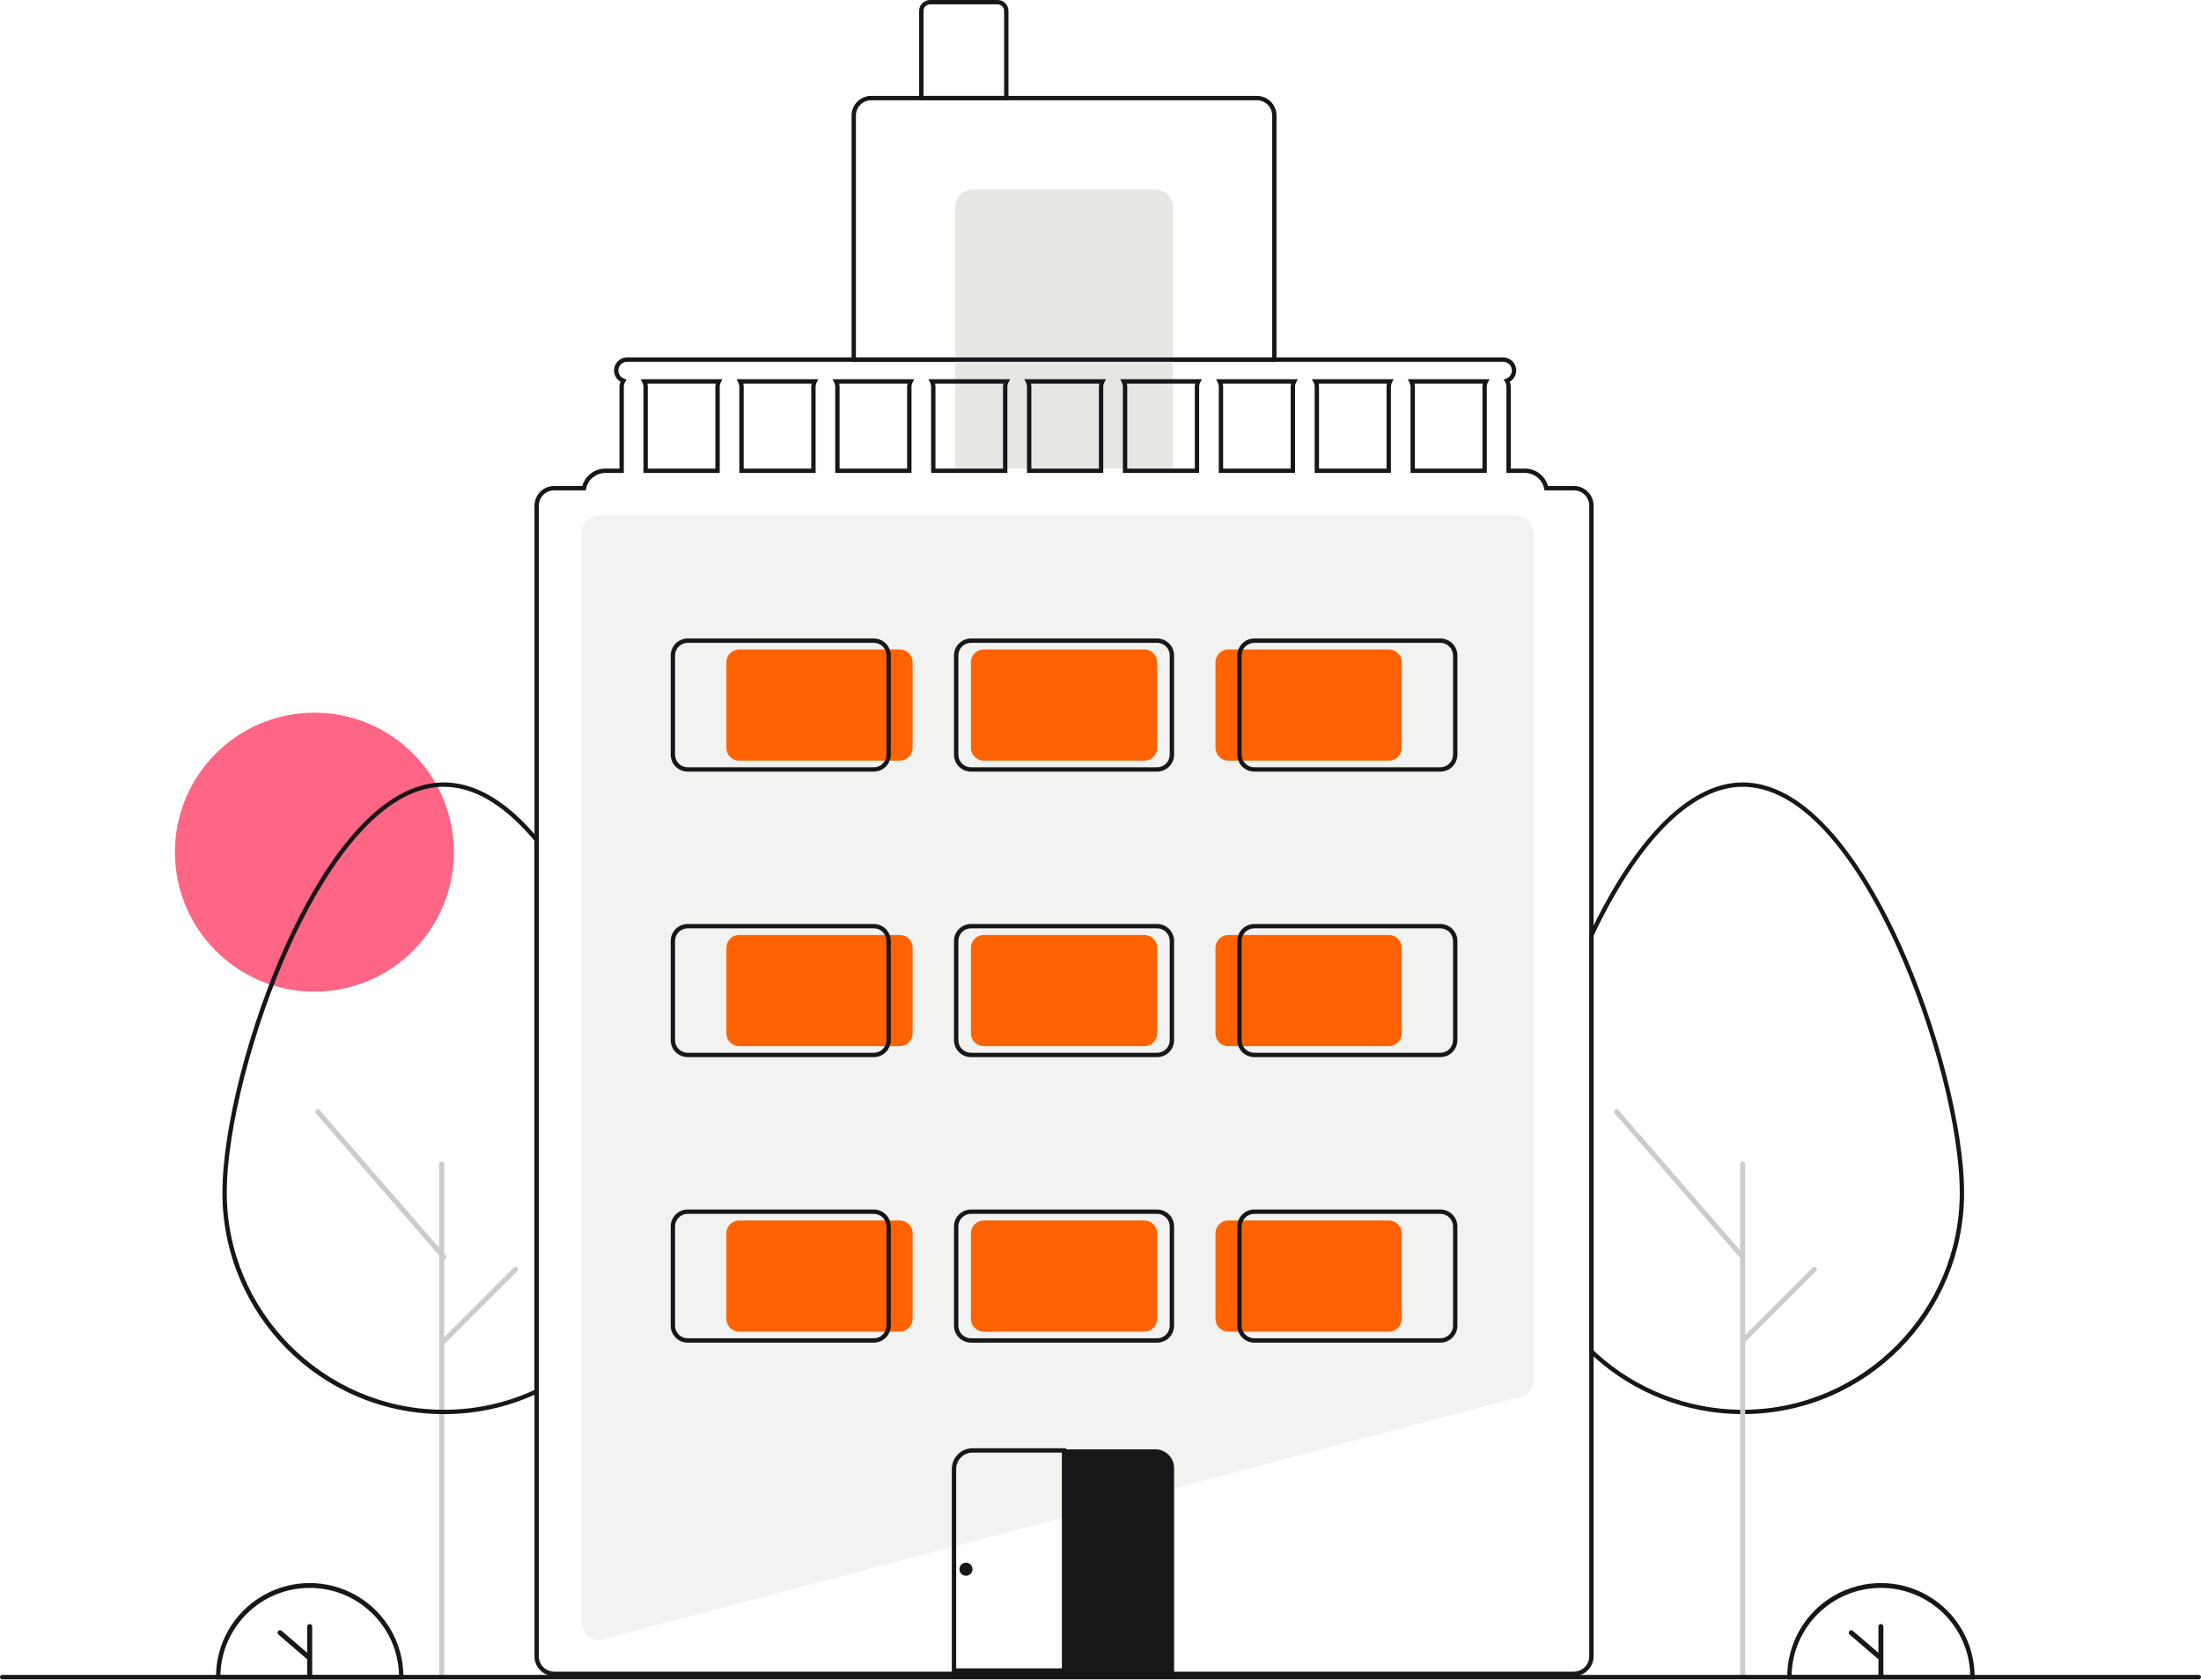
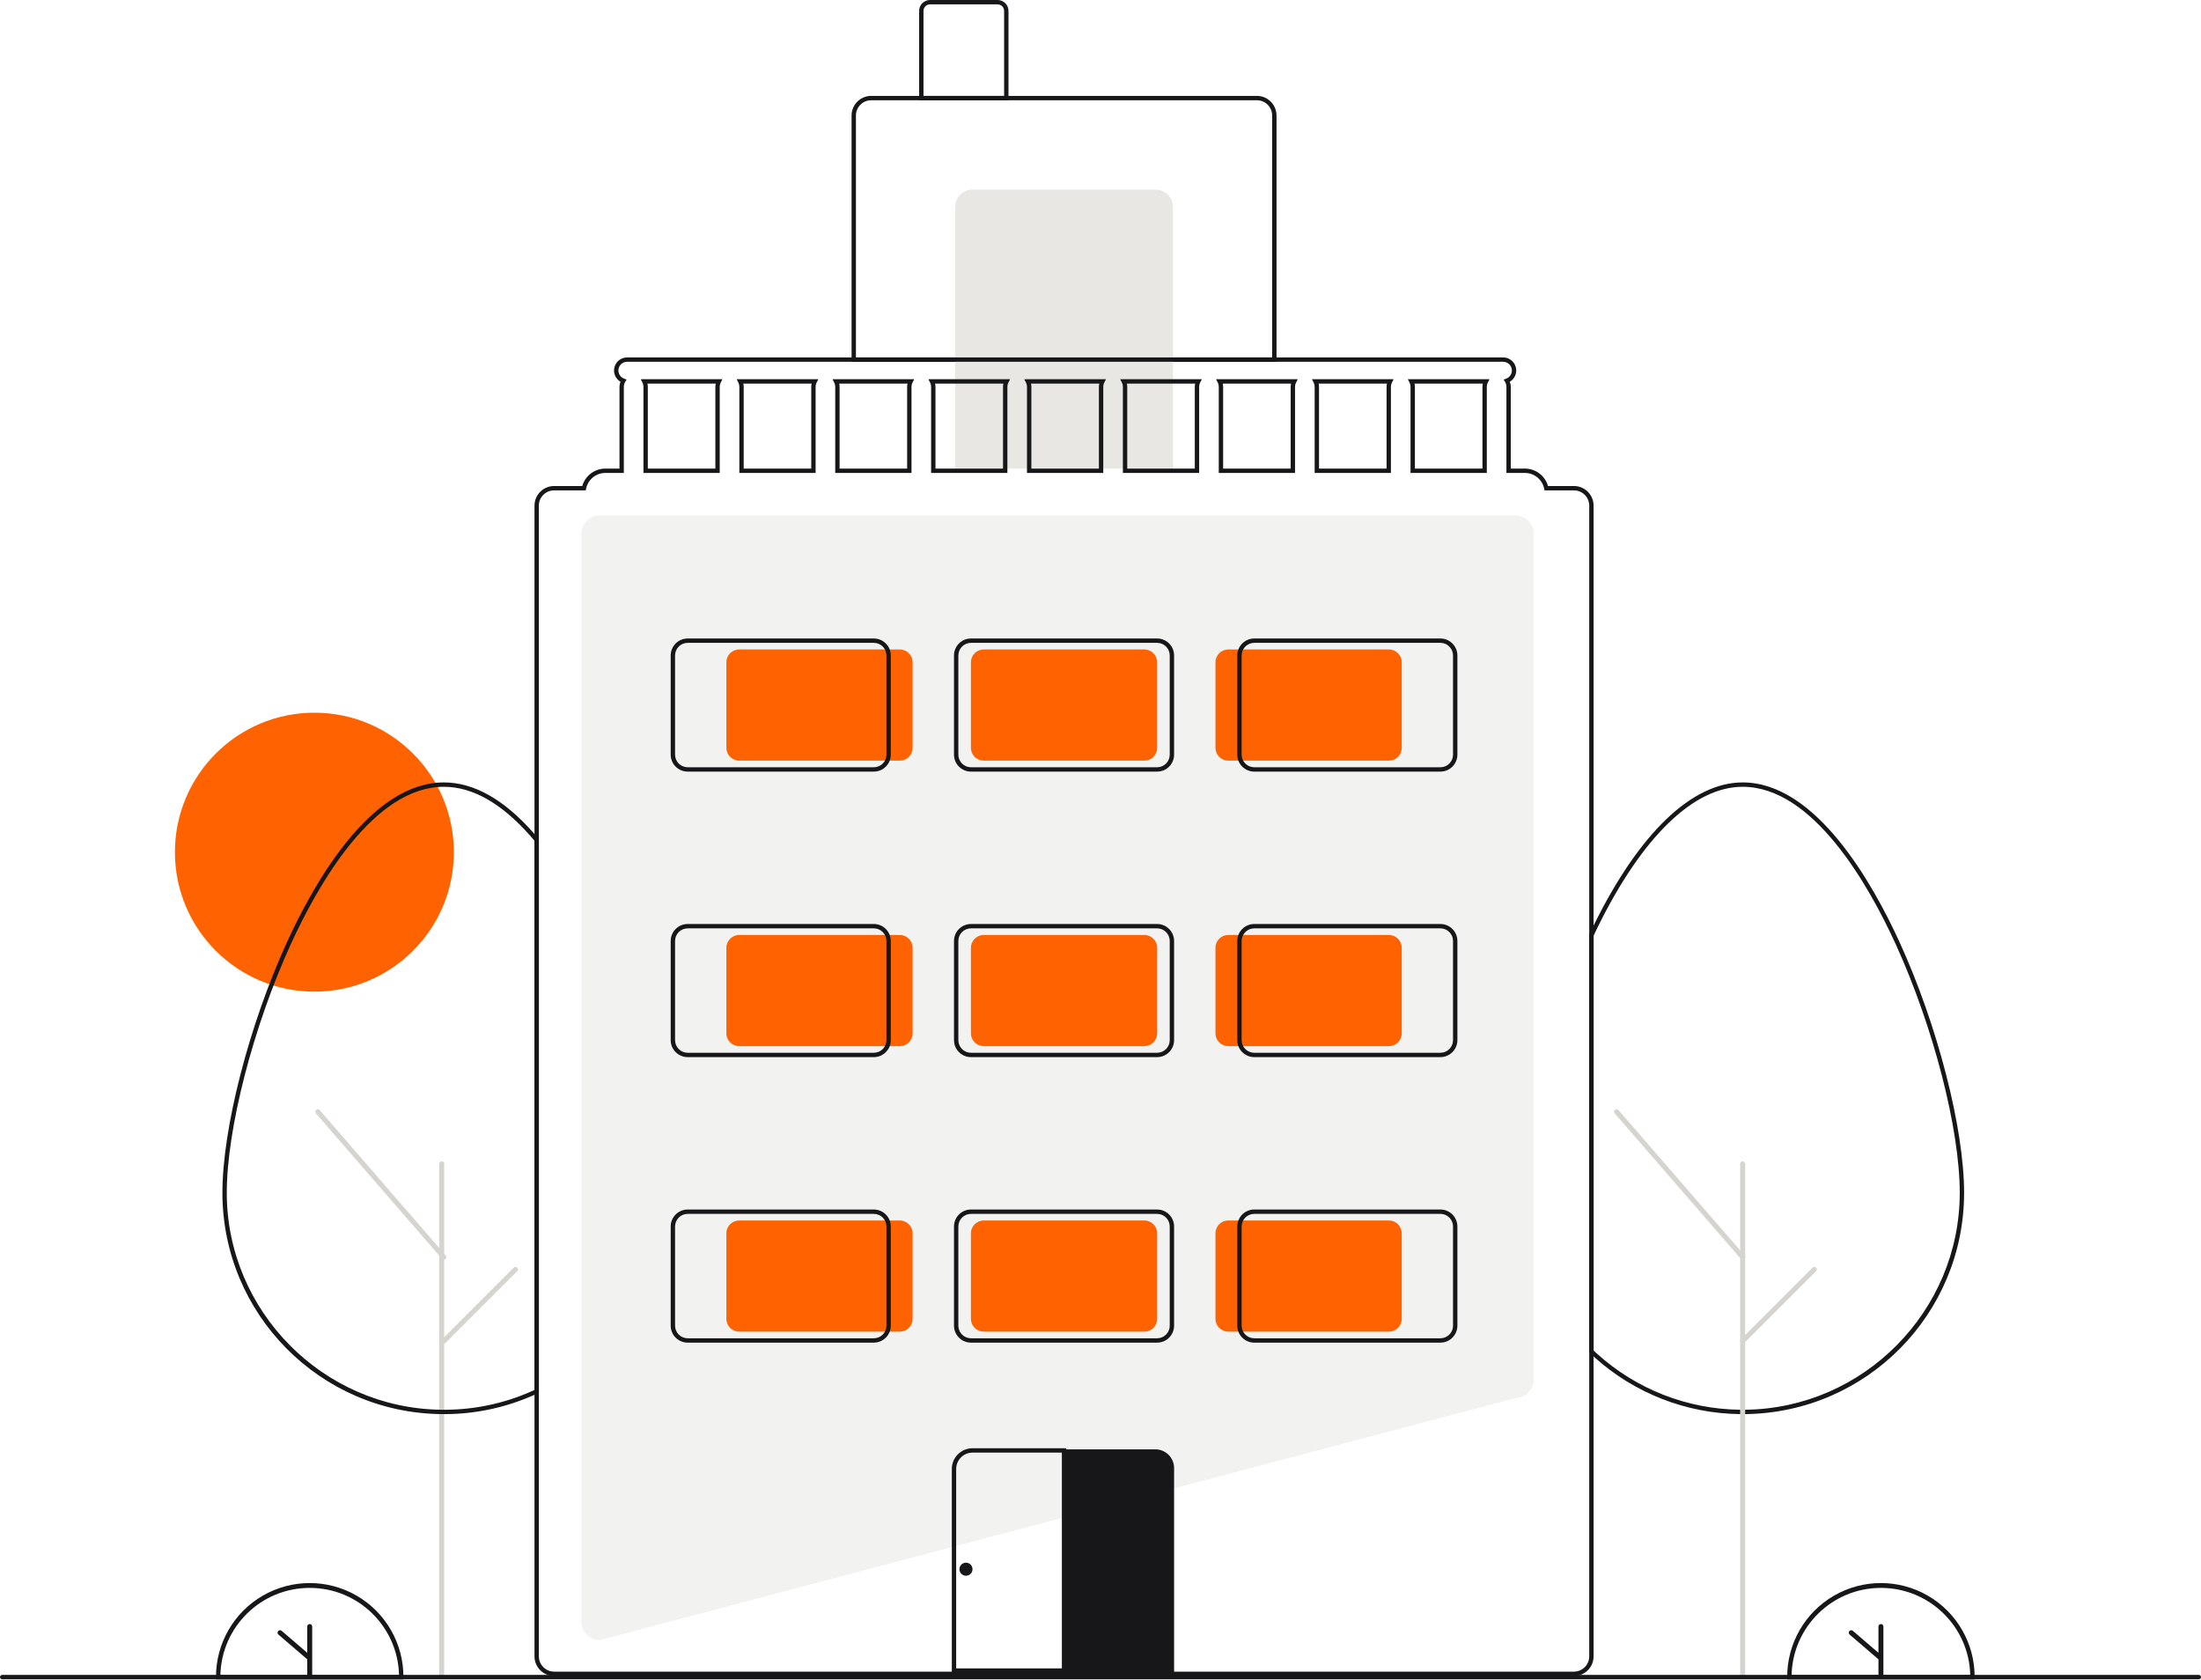
<svg xmlns="http://www.w3.org/2000/svg" id="b7941301-8f37-4054-a4d9-2beb80063dcb" data-name="Layer 1" width="1010" height="770.563" viewBox="0 0 1010 770.563">
-   <circle cx="144.272" cy="391" r="64" fill="#ff6584" />
+   <circle cx="144.272" cy="391" r="64" fill="#ff6301" />
  <path d="M370.337,817.218h-.065a8.51,8.51,0,0,1-8.5-8.5v-499a8.51,8.51,0,0,1,8.5-8.5h420a8.509,8.509,0,0,1,8.5,8.5v388a8.509,8.509,0,0,1-8.434,8.5Z" transform="translate(-95 -64.71826)" fill="#f2f2f0" />
  <path d="M680.772,230.718h-195v-113a9.01,9.01,0,0,1,9-9h177a9.01,9.01,0,0,1,9,9Zm-193-2h191v-111a7.008,7.008,0,0,0-7-7h-177a7.008,7.008,0,0,0-7,7Z" transform="translate(-95 -64.71826)" fill="#17171a" />
  <path d="M446.272,87h84a8,8,0,0,1,8,8V215a0,0,0,0,1,0,0h-100a0,0,0,0,1,0,0V95A8,8,0,0,1,446.272,87Z" fill="#e8e7e4" />
  <path d="M557.772,110.718h-41v-41a5.006,5.006,0,0,1,5-5h31a5.006,5.006,0,0,1,5,5Zm-39-2h37v-39a3.003,3.003,0,0,0-3-3h-31a3.003,3.003,0,0,0-3,3Z" transform="translate(-95 -64.71826)" fill="#17171a" />
  <path d="M894.682,713.558c-.399,0-.787,0-1.185-.01a101.522,101.522,0,0,1-66.895-26.147q-1.019-.927-2.021-1.879l-.31-.295V493.574l.095-.203c.662-1.403,1.333-2.787,2.005-4.17,20.8-42.229,45.059-65.483,68.31-65.483,33.53,0,59.533,45.994,72.05,73.41,17.405,38.124,29.56,85.364,29.56,114.88a101.576,101.576,0,0,1-100.449,101.54C895.469,713.558,895.07,713.558,894.682,713.558Zm-68.41-29.189c.554.523,1.114,1.04,1.673,1.55a99.531,99.531,0,0,0,65.588,25.629c.405.01.788-.001,1.176.01.363,0,.735,0,1.098-.009,54.312-.603,98.486-45.256,98.486-99.541,0-29.26-12.081-76.159-29.38-114.05-12.317-26.98-37.819-72.24-70.23-72.24-22.448,0-46.07,22.857-66.513,64.362-.634,1.305-1.269,2.615-1.897,3.942Z" transform="translate(-95 -64.71826)" fill="#17171a" />
-   <path d="M894.677,834.806a1.151,1.151,0,0,1-1.151-1.151V598.787a1.151,1.151,0,1,1,2.301,0V833.656A1.151,1.151,0,0,1,894.677,834.806Z" transform="translate(-95 -64.71826)" fill="#ccc" />
-   <path d="M297.677,834.806a1.151,1.151,0,0,1-1.151-1.151V598.787a1.151,1.151,0,1,1,2.301,0V833.656A1.151,1.151,0,0,1,297.677,834.806Z" transform="translate(-95 -64.71826)" fill="#ccc" />
-   <path d="M894.678,642.669a1.148,1.148,0,0,1-.87-.397L835.944,575.542a1.151,1.151,0,0,1,1.739-1.508l57.864,66.73a1.151,1.151,0,0,1-.869,1.904Z" transform="translate(-95 -64.71826)" fill="#ccc" />
-   <path d="M894.677,681.18a1.151,1.151,0,0,1-.813-1.964l32.879-32.88a1.15,1.15,0,0,1,1.627,1.627L895.49,680.843A1.146,1.146,0,0,1,894.677,681.18Z" transform="translate(-95 -64.71826)" fill="#ccc" />
+   <path d="M894.677,834.806a1.151,1.151,0,0,1-1.151-1.151V598.787a1.151,1.151,0,1,1,2.301,0V833.656A1.151,1.151,0,0,1,894.677,834.806Z" transform="translate(-95 -64.71826)" fill="#d5d4cf" />
+   <path d="M297.677,834.806a1.151,1.151,0,0,1-1.151-1.151V598.787a1.151,1.151,0,1,1,2.301,0V833.656A1.151,1.151,0,0,1,297.677,834.806Z" transform="translate(-95 -64.71826)" fill="#d5d4cf" />
+   <path d="M894.678,642.669a1.148,1.148,0,0,1-.87-.397L835.944,575.542a1.151,1.151,0,0,1,1.739-1.508l57.864,66.73a1.151,1.151,0,0,1-.869,1.904Z" transform="translate(-95 -64.71826)" fill="#d5d4cf" />
+   <path d="M894.677,681.18a1.151,1.151,0,0,1-.813-1.964l32.879-32.88a1.15,1.15,0,0,1,1.627,1.627L895.49,680.843A1.146,1.146,0,0,1,894.677,681.18Z" transform="translate(-95 -64.71826)" fill="#d5d4cf" />
  <path d="M1001.124,835.282H915.119v-1a43.003,43.003,0,1,1,86.005,0Zm-83.993-2H999.112a41.003,41.003,0,0,0-81.981,0Z" transform="translate(-95 -64.71826)" fill="#17171a" />
  <path d="M958.121,809.875a1.135,1.135,0,0,0-1.135,1.135V823.069l-11.748-10.083a1.135,1.135,0,1,0-1.479,1.723L956.986,826.061v7.085a1.135,1.135,0,1,0,2.271,0V811.01A1.135,1.135,0,0,0,958.121,809.875Z" transform="translate(-95 -64.71826)" fill="#17171a" />
  <path d="M280.124,835.282H194.119v-1a43.003,43.003,0,1,1,86.005,0Zm-83.993-2H278.112a41.003,41.003,0,0,0-81.981,0Z" transform="translate(-95 -64.71826)" fill="#17171a" />
  <path d="M237.121,809.875a1.135,1.135,0,0,0-1.135,1.135V823.069l-11.748-10.083a1.135,1.135,0,1,0-1.479,1.723L235.986,826.061v7.085a1.135,1.135,0,1,0,2.271,0V811.01A1.135,1.135,0,0,0,237.121,809.875Z" transform="translate(-95 -64.71826)" fill="#17171a" />
  <path d="M298.682,713.558c-.399,0-.787,0-1.185-.01A101.581,101.581,0,0,1,197.062,612.008c0-29.517,12.156-76.757,29.562-114.88,12.517-27.416,38.523-73.41,72.059-73.41,13.813,0,27.722,7.873,41.342,23.401.675.766,1.352,1.554,2.019,2.362l.229.277V703.745l-.564.273c-.673.326-1.356.632-2.039.928a100.608,100.608,0,0,1-39.827,8.603C299.469,713.558,299.07,713.558,298.682,713.558Zm0-287.84c-32.417,0-57.922,45.261-70.239,72.24-17.299,37.89-29.381,84.789-29.381,114.05,0,54.275,44.174,98.928,98.471,99.54.405.01.782.013,1.175.01.363,0,.735,0,1.098-.009a98.656,98.656,0,0,0,39.061-8.435c.472-.205.94-.412,1.404-.628V450.479c-.579-.695-1.165-1.375-1.75-2.04C325.297,433.362,311.894,425.718,298.682,425.718Z" transform="translate(-95 -64.71826)" fill="#17171a" />
-   <path d="M298.678,642.669a1.148,1.148,0,0,1-.87-.397L239.944,575.542a1.151,1.151,0,0,1,1.739-1.508l57.864,66.73a1.151,1.151,0,0,1-.869,1.904Z" transform="translate(-95 -64.71826)" fill="#ccc" />
-   <path d="M298.677,681.18a1.151,1.151,0,0,1-.813-1.964l32.879-32.88a1.15,1.15,0,0,1,1.627,1.627L299.49,680.843A1.146,1.146,0,0,1,298.677,681.18Z" transform="translate(-95 -64.71826)" fill="#ccc" />
+   <path d="M298.678,642.669a1.148,1.148,0,0,1-.87-.397L239.944,575.542a1.151,1.151,0,0,1,1.739-1.508l57.864,66.73a1.151,1.151,0,0,1-.869,1.904Z" transform="translate(-95 -64.71826)" fill="#d5d4cf" />
+   <path d="M298.677,681.18a1.151,1.151,0,0,1-.813-1.964l32.879-32.88a1.15,1.15,0,0,1,1.627,1.627L299.49,680.843A1.146,1.146,0,0,1,298.677,681.18Z" transform="translate(-95 -64.71826)" fill="#d5d4cf" />
  <path d="M389.031,238.718l.74,1.46a4.423,4.423,0,0,1,.5,2.04v39.5h35v-39.5a4.423,4.423,0,0,1,.5-2.04l.74-1.46Zm34.24,3.5v37.5h-31v-37.5a6.277,6.277,0,0,0-.18-1.5h31.36A6.277,6.277,0,0,0,423.272,242.218Zm9.76-3.5.74,1.46a4.423,4.423,0,0,1,.5,2.04v39.5h35v-39.5a4.423,4.423,0,0,1,.5-2.04l.74-1.46Zm34.24,3.5v37.5h-31v-37.5a6.277,6.277,0,0,0-.18-1.5h31.36A6.277,6.277,0,0,0,467.272,242.218Zm9.76-3.5.74,1.46a4.423,4.423,0,0,1,.5,2.04v39.5h35v-39.5a4.423,4.423,0,0,1,.5-2.04l.74-1.46Zm34.24,3.5v37.5h-31v-37.5a6.277,6.277,0,0,0-.18-1.5h31.36A6.277,6.277,0,0,0,511.272,242.218Zm9.76-3.5.74,1.46a4.423,4.423,0,0,1,.5,2.04v39.5h35v-39.5a4.423,4.423,0,0,1,.5-2.04l.74-1.46Zm34.24,3.5v37.5h-31v-37.5a6.277,6.277,0,0,0-.18-1.5h31.36A6.277,6.277,0,0,0,555.272,242.218Zm9.76-3.5.74,1.46a4.423,4.423,0,0,1,.5,2.04v39.5h35v-39.5a4.423,4.423,0,0,1,.5-2.04l.74-1.46Zm34.24,3.5v37.5h-31v-37.5a6.277,6.277,0,0,0-.18-1.5h31.36A6.277,6.277,0,0,0,599.272,242.218Zm9.76-3.5.74,1.46a4.423,4.423,0,0,1,.5,2.04v39.5h35v-39.5a4.423,4.423,0,0,1,.5-2.04l.74-1.46Zm34.24,3.5v37.5h-31v-37.5a6.277,6.277,0,0,0-.18-1.5h31.36A6.277,6.277,0,0,0,643.272,242.218Zm9.76-3.5.74,1.46a4.423,4.423,0,0,1,.5,2.04v39.5h35v-39.5a4.423,4.423,0,0,1,.5-2.04l.74-1.46Zm34.24,3.5v37.5h-31v-37.5a6.277,6.277,0,0,0-.18-1.5h31.36A6.277,6.277,0,0,0,687.272,242.218Zm9.76-3.5.74,1.46a4.423,4.423,0,0,1,.5,2.04v39.5h35v-39.5a4.423,4.423,0,0,1,.5-2.04l.74-1.46Zm34.24,3.5v37.5h-31v-37.5a6.277,6.277,0,0,0-.18-1.5h31.36A6.277,6.277,0,0,0,731.272,242.218Zm9.76-3.5.74,1.46a4.423,4.423,0,0,1,.5,2.04v39.5h35v-39.5a4.423,4.423,0,0,1,.5-2.04l.74-1.46Zm34.24,3.5v37.5h-31v-37.5a6.277,6.277,0,0,0-.18-1.5h31.36A6.277,6.277,0,0,0,775.272,242.218Zm-34.24-3.5.74,1.46a4.423,4.423,0,0,1,.5,2.04v39.5h35v-39.5a4.423,4.423,0,0,1,.5-2.04l.74-1.46Zm34.24,3.5v37.5h-31v-37.5a6.277,6.277,0,0,0-.18-1.5h31.36A6.277,6.277,0,0,0,775.272,242.218Zm-78.24-3.5.74,1.46a4.423,4.423,0,0,1,.5,2.04v39.5h35v-39.5a4.423,4.423,0,0,1,.5-2.04l.74-1.46Zm34.24,3.5v37.5h-31v-37.5a6.277,6.277,0,0,0-.18-1.5h31.36A6.277,6.277,0,0,0,731.272,242.218Zm-78.24-3.5.74,1.46a4.423,4.423,0,0,1,.5,2.04v39.5h35v-39.5a4.423,4.423,0,0,1,.5-2.04l.74-1.46Zm34.24,3.5v37.5h-31v-37.5a6.277,6.277,0,0,0-.18-1.5h31.36A6.277,6.277,0,0,0,687.272,242.218Zm-78.24-3.5.74,1.46a4.423,4.423,0,0,1,.5,2.04v39.5h35v-39.5a4.423,4.423,0,0,1,.5-2.04l.74-1.46Zm34.24,3.5v37.5h-31v-37.5a6.277,6.277,0,0,0-.18-1.5h31.36A6.277,6.277,0,0,0,643.272,242.218Zm-78.24-3.5.74,1.46a4.423,4.423,0,0,1,.5,2.04v39.5h35v-39.5a4.423,4.423,0,0,1,.5-2.04l.74-1.46Zm34.24,3.5v37.5h-31v-37.5a6.277,6.277,0,0,0-.18-1.5h31.36A6.277,6.277,0,0,0,599.272,242.218Zm-78.24-3.5.74,1.46a4.423,4.423,0,0,1,.5,2.04v39.5h35v-39.5a4.423,4.423,0,0,1,.5-2.04l.74-1.46Zm34.24,3.5v37.5h-31v-37.5a6.277,6.277,0,0,0-.18-1.5h31.36A6.277,6.277,0,0,0,555.272,242.218Zm-78.24-3.5.74,1.46a4.423,4.423,0,0,1,.5,2.04v39.5h35v-39.5a4.423,4.423,0,0,1,.5-2.04l.74-1.46Zm34.24,3.5v37.5h-31v-37.5a6.277,6.277,0,0,0-.18-1.5h31.36A6.277,6.277,0,0,0,511.272,242.218Zm-78.24-3.5.74,1.46a4.423,4.423,0,0,1,.5,2.04v39.5h35v-39.5a4.423,4.423,0,0,1,.5-2.04l.74-1.46Zm34.24,3.5v37.5h-31v-37.5a6.277,6.277,0,0,0-.18-1.5h31.36A6.277,6.277,0,0,0,467.272,242.218Zm-78.24-3.5.74,1.46a4.423,4.423,0,0,1,.5,2.04v39.5h35v-39.5a4.423,4.423,0,0,1,.5-2.04l.74-1.46Zm34.24,3.5v37.5h-31v-37.5a6.277,6.277,0,0,0-.18-1.5h31.36A6.277,6.277,0,0,0,423.272,242.218Zm317.76-3.5.74,1.46a4.423,4.423,0,0,1,.5,2.04v39.5h35v-39.5a4.423,4.423,0,0,1,.5-2.04l.74-1.46Zm34.24,3.5v37.5h-31v-37.5a6.277,6.277,0,0,0-.18-1.5h31.36A6.277,6.277,0,0,0,775.272,242.218Zm-78.24-3.5.74,1.46a4.423,4.423,0,0,1,.5,2.04v39.5h35v-39.5a4.423,4.423,0,0,1,.5-2.04l.74-1.46Zm34.24,3.5v37.5h-31v-37.5a6.277,6.277,0,0,0-.18-1.5h31.36A6.277,6.277,0,0,0,731.272,242.218Zm-78.24-3.5.74,1.46a4.423,4.423,0,0,1,.5,2.04v39.5h35v-39.5a4.423,4.423,0,0,1,.5-2.04l.74-1.46Zm34.24,3.5v37.5h-31v-37.5a6.277,6.277,0,0,0-.18-1.5h31.36A6.277,6.277,0,0,0,687.272,242.218Zm-78.24-3.5.74,1.46a4.423,4.423,0,0,1,.5,2.04v39.5h35v-39.5a4.423,4.423,0,0,1,.5-2.04l.74-1.46Zm34.24,3.5v37.5h-31v-37.5a6.277,6.277,0,0,0-.18-1.5h31.36A6.277,6.277,0,0,0,643.272,242.218Zm-78.24-3.5.74,1.46a4.423,4.423,0,0,1,.5,2.04v39.5h35v-39.5a4.423,4.423,0,0,1,.5-2.04l.74-1.46Zm34.24,3.5v37.5h-31v-37.5a6.277,6.277,0,0,0-.18-1.5h31.36A6.277,6.277,0,0,0,599.272,242.218Zm-78.24-3.5.74,1.46a4.423,4.423,0,0,1,.5,2.04v39.5h35v-39.5a4.423,4.423,0,0,1,.5-2.04l.74-1.46Zm34.24,3.5v37.5h-31v-37.5a6.277,6.277,0,0,0-.18-1.5h31.36A6.277,6.277,0,0,0,555.272,242.218Zm-78.24-3.5.74,1.46a4.423,4.423,0,0,1,.5,2.04v39.5h35v-39.5a4.423,4.423,0,0,1,.5-2.04l.74-1.46Zm34.24,3.5v37.5h-31v-37.5a6.277,6.277,0,0,0-.18-1.5h31.36A6.277,6.277,0,0,0,511.272,242.218Zm-78.24-3.5.74,1.46a4.423,4.423,0,0,1,.5,2.04v39.5h35v-39.5a4.423,4.423,0,0,1,.5-2.04l.74-1.46Zm34.24,3.5v37.5h-31v-37.5a6.277,6.277,0,0,0-.18-1.5h31.36A6.277,6.277,0,0,0,467.272,242.218Zm-78.24-3.5.74,1.46a4.423,4.423,0,0,1,.5,2.04v39.5h35v-39.5a4.423,4.423,0,0,1,.5-2.04l.74-1.46Zm34.24,3.5v37.5h-31v-37.5a6.277,6.277,0,0,0-.18-1.5h31.36A6.277,6.277,0,0,0,423.272,242.218Zm317.76-3.5.74,1.46a4.423,4.423,0,0,1,.5,2.04v39.5h35v-39.5a4.423,4.423,0,0,1,.5-2.04l.74-1.46Zm34.24,3.5v37.5h-31v-37.5a6.277,6.277,0,0,0-.18-1.5h31.36A6.277,6.277,0,0,0,775.272,242.218Zm-78.24-3.5.74,1.46a4.423,4.423,0,0,1,.5,2.04v39.5h35v-39.5a4.423,4.423,0,0,1,.5-2.04l.74-1.46Zm34.24,3.5v37.5h-31v-37.5a6.277,6.277,0,0,0-.18-1.5h31.36A6.277,6.277,0,0,0,731.272,242.218Zm-78.24-3.5.74,1.46a4.423,4.423,0,0,1,.5,2.04v39.5h35v-39.5a4.423,4.423,0,0,1,.5-2.04l.74-1.46Zm34.24,3.5v37.5h-31v-37.5a6.277,6.277,0,0,0-.18-1.5h31.36A6.277,6.277,0,0,0,687.272,242.218Zm-78.24-3.5.74,1.46a4.423,4.423,0,0,1,.5,2.04v39.5h35v-39.5a4.423,4.423,0,0,1,.5-2.04l.74-1.46Zm34.24,3.5v37.5h-31v-37.5a6.277,6.277,0,0,0-.18-1.5h31.36A6.277,6.277,0,0,0,643.272,242.218Zm-78.24-3.5.74,1.46a4.423,4.423,0,0,1,.5,2.04v39.5h35v-39.5a4.423,4.423,0,0,1,.5-2.04l.74-1.46Zm34.24,3.5v37.5h-31v-37.5a6.277,6.277,0,0,0-.18-1.5h31.36A6.277,6.277,0,0,0,599.272,242.218Zm-78.24-3.5.74,1.46a4.423,4.423,0,0,1,.5,2.04v39.5h35v-39.5a4.423,4.423,0,0,1,.5-2.04l.74-1.46Zm34.24,3.5v37.5h-31v-37.5a6.277,6.277,0,0,0-.18-1.5h31.36A6.277,6.277,0,0,0,555.272,242.218Zm-78.24-3.5.74,1.46a4.423,4.423,0,0,1,.5,2.04v39.5h35v-39.5a4.423,4.423,0,0,1,.5-2.04l.74-1.46Zm34.24,3.5v37.5h-31v-37.5a6.277,6.277,0,0,0-.18-1.5h31.36A6.277,6.277,0,0,0,511.272,242.218Zm-78.24-3.5.74,1.46a4.423,4.423,0,0,1,.5,2.04v39.5h35v-39.5a4.423,4.423,0,0,1,.5-2.04l.74-1.46Zm34.24,3.5v37.5h-31v-37.5a6.277,6.277,0,0,0-.18-1.5h31.36A6.277,6.277,0,0,0,467.272,242.218Zm-78.24-3.5.74,1.46a4.423,4.423,0,0,1,.5,2.04v39.5h35v-39.5a4.423,4.423,0,0,1,.5-2.04l.74-1.46Zm34.24,3.5v37.5h-31v-37.5a6.277,6.277,0,0,0-.18-1.5h31.36A6.277,6.277,0,0,0,423.272,242.218Zm317.76-3.5.74,1.46a4.423,4.423,0,0,1,.5,2.04v39.5h35v-39.5a4.423,4.423,0,0,1,.5-2.04l.74-1.46Zm34.24,3.5v37.5h-31v-37.5a6.277,6.277,0,0,0-.18-1.5h31.36A6.277,6.277,0,0,0,775.272,242.218Zm-78.24-3.5.74,1.46a4.423,4.423,0,0,1,.5,2.04v39.5h35v-39.5a4.423,4.423,0,0,1,.5-2.04l.74-1.46Zm34.24,3.5v37.5h-31v-37.5a6.277,6.277,0,0,0-.18-1.5h31.36A6.277,6.277,0,0,0,731.272,242.218Zm-78.24-3.5.74,1.46a4.423,4.423,0,0,1,.5,2.04v39.5h35v-39.5a4.423,4.423,0,0,1,.5-2.04l.74-1.46Zm34.24,3.5v37.5h-31v-37.5a6.277,6.277,0,0,0-.18-1.5h31.36A6.277,6.277,0,0,0,687.272,242.218Zm-78.24-3.5.74,1.46a4.423,4.423,0,0,1,.5,2.04v39.5h35v-39.5a4.423,4.423,0,0,1,.5-2.04l.74-1.46Zm34.24,3.5v37.5h-31v-37.5a6.277,6.277,0,0,0-.18-1.5h31.36A6.277,6.277,0,0,0,643.272,242.218Zm-78.24-3.5.74,1.46a4.423,4.423,0,0,1,.5,2.04v39.5h35v-39.5a4.423,4.423,0,0,1,.5-2.04l.74-1.46Zm34.24,3.5v37.5h-31v-37.5a6.277,6.277,0,0,0-.18-1.5h31.36A6.277,6.277,0,0,0,599.272,242.218Zm-78.24-3.5.74,1.46a4.423,4.423,0,0,1,.5,2.04v39.5h35v-39.5a4.423,4.423,0,0,1,.5-2.04l.74-1.46Zm34.24,3.5v37.5h-31v-37.5a6.277,6.277,0,0,0-.18-1.5h31.36A6.277,6.277,0,0,0,555.272,242.218Zm-78.24-3.5.74,1.46a4.423,4.423,0,0,1,.5,2.04v39.5h35v-39.5a4.423,4.423,0,0,1,.5-2.04l.74-1.46Zm34.24,3.5v37.5h-31v-37.5a6.277,6.277,0,0,0-.18-1.5h31.36A6.277,6.277,0,0,0,511.272,242.218Zm-78.24-3.5.74,1.46a4.423,4.423,0,0,1,.5,2.04v39.5h35v-39.5a4.423,4.423,0,0,1,.5-2.04l.74-1.46Zm34.24,3.5v37.5h-31v-37.5a6.277,6.277,0,0,0-.18-1.5h31.36A6.277,6.277,0,0,0,467.272,242.218Zm-78.24-3.5.74,1.46a4.423,4.423,0,0,1,.5,2.04v39.5h35v-39.5a4.423,4.423,0,0,1,.5-2.04l.74-1.46Zm34.24,3.5v37.5h-31v-37.5a6.277,6.277,0,0,0-.18-1.5h31.36A6.277,6.277,0,0,0,423.272,242.218Zm317.76-3.5.74,1.46a4.423,4.423,0,0,1,.5,2.04v39.5h35v-39.5a4.423,4.423,0,0,1,.5-2.04l.74-1.46Zm34.24,3.5v37.5h-31v-37.5a6.277,6.277,0,0,0-.18-1.5h31.36A6.277,6.277,0,0,0,775.272,242.218Zm-77.5-2.04a4.423,4.423,0,0,1,.5,2.04v39.5h35v-39.5a4.423,4.423,0,0,1,.5-2.04l.74-1.46H697.031Zm33.68.54a6.277,6.277,0,0,0-.18,1.5v37.5h-31v-37.5a6.277,6.277,0,0,0-.18-1.5Zm-77.68-.54a4.423,4.423,0,0,1,.5,2.04v39.5h35v-39.5a4.423,4.423,0,0,1,.5-2.04l.74-1.46H653.031Zm33.68.54a6.277,6.277,0,0,0-.18,1.5v37.5h-31v-37.5a6.277,6.277,0,0,0-.18-1.5Zm-77.68-.54a4.423,4.423,0,0,1,.5,2.04v39.5h35v-39.5a4.423,4.423,0,0,1,.5-2.04l.74-1.46H609.031Zm33.68.54a6.277,6.277,0,0,0-.18,1.5v37.5h-31v-37.5a6.277,6.277,0,0,0-.18-1.5Zm-77.68-.54a4.423,4.423,0,0,1,.5,2.04v39.5h35v-39.5a4.423,4.423,0,0,1,.5-2.04l.74-1.46H565.031Zm33.68.54a6.277,6.277,0,0,0-.18,1.5v37.5h-31v-37.5a6.277,6.277,0,0,0-.18-1.5Zm-77.68-.54a4.423,4.423,0,0,1,.5,2.04v39.5h35v-39.5a4.423,4.423,0,0,1,.5-2.04l.74-1.46H521.031Zm33.68.54a6.277,6.277,0,0,0-.18,1.5v37.5h-31v-37.5a6.277,6.277,0,0,0-.18-1.5Zm-77.68-.54a4.423,4.423,0,0,1,.5,2.04v39.5h35v-39.5a4.423,4.423,0,0,1,.5-2.04l.74-1.46H477.031Zm33.68.54a6.277,6.277,0,0,0-.18,1.5v37.5h-31v-37.5a6.277,6.277,0,0,0-.18-1.5Zm-77.68-.54a4.423,4.423,0,0,1,.5,2.04v39.5h35v-39.5a4.423,4.423,0,0,1,.5-2.04l.74-1.46H433.031Zm33.68.54a6.277,6.277,0,0,0-.18,1.5v37.5h-31v-37.5a6.277,6.277,0,0,0-.18-1.5Zm-77.68-.54a4.423,4.423,0,0,1,.5,2.04v39.5h35v-39.5a4.423,4.423,0,0,1,.5-2.04l.74-1.46H389.031Zm33.68.54a6.277,6.277,0,0,0-.18,1.5v37.5h-31v-37.5a6.277,6.277,0,0,0-.18-1.5Zm318.32-.54a4.423,4.423,0,0,1,.5,2.04v39.5h35v-39.5a4.423,4.423,0,0,1,.5-2.04l.74-1.46H741.031Zm33.68.54a6.277,6.277,0,0,0-.18,1.5v37.5h-31v-37.5a6.277,6.277,0,0,0-.18-1.5Zm-77.68-.54a4.423,4.423,0,0,1,.5,2.04v39.5h35v-39.5a4.423,4.423,0,0,1,.5-2.04l.74-1.46H697.031Zm33.68.54a6.277,6.277,0,0,0-.18,1.5v37.5h-31v-37.5a6.277,6.277,0,0,0-.18-1.5Zm-77.68-.54a4.423,4.423,0,0,1,.5,2.04v39.5h35v-39.5a4.423,4.423,0,0,1,.5-2.04l.74-1.46H653.031Zm33.68.54a6.277,6.277,0,0,0-.18,1.5v37.5h-31v-37.5a6.277,6.277,0,0,0-.18-1.5Zm-77.68-.54a4.423,4.423,0,0,1,.5,2.04v39.5h35v-39.5a4.423,4.423,0,0,1,.5-2.04l.74-1.46H609.031Zm33.68.54a6.277,6.277,0,0,0-.18,1.5v37.5h-31v-37.5a6.277,6.277,0,0,0-.18-1.5Zm-77.68-.54a4.423,4.423,0,0,1,.5,2.04v39.5h35v-39.5a4.423,4.423,0,0,1,.5-2.04l.74-1.46H565.031Zm33.68.54a6.277,6.277,0,0,0-.18,1.5v37.5h-31v-37.5a6.277,6.277,0,0,0-.18-1.5Zm-77.68-.54a4.423,4.423,0,0,1,.5,2.04v39.5h35v-39.5a4.423,4.423,0,0,1,.5-2.04l.74-1.46H521.031Zm33.68.54a6.277,6.277,0,0,0-.18,1.5v37.5h-31v-37.5a6.277,6.277,0,0,0-.18-1.5Zm-77.68-.54a4.423,4.423,0,0,1,.5,2.04v39.5h35v-39.5a4.423,4.423,0,0,1,.5-2.04l.74-1.46H477.031Zm33.68.54a6.277,6.277,0,0,0-.18,1.5v37.5h-31v-37.5a6.277,6.277,0,0,0-.18-1.5Zm-77.68-.54a4.423,4.423,0,0,1,.5,2.04v39.5h35v-39.5a4.423,4.423,0,0,1,.5-2.04l.74-1.46H433.031Zm33.68.54a6.277,6.277,0,0,0-.18,1.5v37.5h-31v-37.5a6.277,6.277,0,0,0-.18-1.5Zm-77.68-.54a4.423,4.423,0,0,1,.5,2.04v39.5h35v-39.5a4.423,4.423,0,0,1,.5-2.04l.74-1.46H389.031Zm33.68.54a6.277,6.277,0,0,0-.18,1.5v37.5h-31v-37.5a6.277,6.277,0,0,0-.18-1.5Zm393.82,47H805.352a11.031,11.031,0,0,0-10.58-8h-6.5v-37.5a6.252,6.252,0,0,0-.45-2.35,5.989,5.989,0,0,0-3.05-11.15h-402a5.989,5.989,0,0,0-3.05,11.15,6.252,6.252,0,0,0-.45,2.35v37.5h-6.5a11.031,11.031,0,0,0-10.58,8H349.272a9.014,9.014,0,0,0-9,9v528a9.02,9.02,0,0,0,9,9h468a9.013,9.013,0,0,0,9-9v-528A9.014,9.014,0,0,0,817.272,287.718Zm7,537a7.005,7.005,0,0,1-4.57,6.56,6.723,6.723,0,0,1-2.43.44h-468a6.723,6.723,0,0,1-2.43-.44,7.005,7.005,0,0,1-4.57-6.56v-528a7.008,7.008,0,0,1,7-7h14.52l.16-.8a9.032,9.032,0,0,1,8.82-7.2h8.5v-39.5a4.494,4.494,0,0,1,.64-2.31l.62-1.03-1.13-.42a3.989,3.989,0,0,1,1.37-7.74h402a3.989,3.989,0,0,1,1.37,7.74l-1.13.42.62,1.03a4.489,4.489,0,0,1,.64,2.31v39.5h8.5a9.031,9.031,0,0,1,8.82,7.2l.16.8h13.52a7.008,7.008,0,0,1,7,7Zm-435.24-586,.74,1.46a4.423,4.423,0,0,1,.5,2.04v39.5h35v-39.5a4.423,4.423,0,0,1,.5-2.04l.74-1.46Zm34.24,3.5v37.5h-31v-37.5a6.277,6.277,0,0,0-.18-1.5h31.36A6.277,6.277,0,0,0,423.272,242.218Zm9.76-3.5.74,1.46a4.423,4.423,0,0,1,.5,2.04v39.5h35v-39.5a4.423,4.423,0,0,1,.5-2.04l.74-1.46Zm34.24,3.5v37.5h-31v-37.5a6.277,6.277,0,0,0-.18-1.5h31.36A6.277,6.277,0,0,0,467.272,242.218Zm9.76-3.5.74,1.46a4.423,4.423,0,0,1,.5,2.04v39.5h35v-39.5a4.423,4.423,0,0,1,.5-2.04l.74-1.46Zm34.24,3.5v37.5h-31v-37.5a6.277,6.277,0,0,0-.18-1.5h31.36A6.277,6.277,0,0,0,511.272,242.218Zm9.76-3.5.74,1.46a4.423,4.423,0,0,1,.5,2.04v39.5h35v-39.5a4.423,4.423,0,0,1,.5-2.04l.74-1.46Zm34.24,3.5v37.5h-31v-37.5a6.277,6.277,0,0,0-.18-1.5h31.36A6.277,6.277,0,0,0,555.272,242.218Zm9.76-3.5.74,1.46a4.423,4.423,0,0,1,.5,2.04v39.5h35v-39.5a4.423,4.423,0,0,1,.5-2.04l.74-1.46Zm34.24,3.5v37.5h-31v-37.5a6.277,6.277,0,0,0-.18-1.5h31.36A6.277,6.277,0,0,0,599.272,242.218Zm9.76-3.5.74,1.46a4.423,4.423,0,0,1,.5,2.04v39.5h35v-39.5a4.423,4.423,0,0,1,.5-2.04l.74-1.46Zm34.24,3.5v37.5h-31v-37.5a6.277,6.277,0,0,0-.18-1.5h31.36A6.277,6.277,0,0,0,643.272,242.218Zm9.76-3.5.74,1.46a4.423,4.423,0,0,1,.5,2.04v39.5h35v-39.5a4.423,4.423,0,0,1,.5-2.04l.74-1.46Zm34.24,3.5v37.5h-31v-37.5a6.277,6.277,0,0,0-.18-1.5h31.36A6.277,6.277,0,0,0,687.272,242.218Zm9.76-3.5.74,1.46a4.423,4.423,0,0,1,.5,2.04v39.5h35v-39.5a4.423,4.423,0,0,1,.5-2.04l.74-1.46Zm34.24,3.5v37.5h-31v-37.5a6.277,6.277,0,0,0-.18-1.5h31.36A6.277,6.277,0,0,0,731.272,242.218Zm9.76-3.5.74,1.46a4.423,4.423,0,0,1,.5,2.04v39.5h35v-39.5a4.423,4.423,0,0,1,.5-2.04l.74-1.46Zm34.24,3.5v37.5h-31v-37.5a6.277,6.277,0,0,0-.18-1.5h31.36A6.277,6.277,0,0,0,775.272,242.218Zm-386.24-3.5.74,1.46a4.423,4.423,0,0,1,.5,2.04v39.5h35v-39.5a4.423,4.423,0,0,1,.5-2.04l.74-1.46Zm34.24,3.5v37.5h-31v-37.5a6.277,6.277,0,0,0-.18-1.5h31.36A6.277,6.277,0,0,0,423.272,242.218Zm9.76-3.5.74,1.46a4.423,4.423,0,0,1,.5,2.04v39.5h35v-39.5a4.423,4.423,0,0,1,.5-2.04l.74-1.46Zm34.24,3.5v37.5h-31v-37.5a6.277,6.277,0,0,0-.18-1.5h31.36A6.277,6.277,0,0,0,467.272,242.218Zm9.76-3.5.74,1.46a4.423,4.423,0,0,1,.5,2.04v39.5h35v-39.5a4.423,4.423,0,0,1,.5-2.04l.74-1.46Zm34.24,3.5v37.5h-31v-37.5a6.277,6.277,0,0,0-.18-1.5h31.36A6.277,6.277,0,0,0,511.272,242.218Zm9.76-3.5.74,1.46a4.423,4.423,0,0,1,.5,2.04v39.5h35v-39.5a4.423,4.423,0,0,1,.5-2.04l.74-1.46Zm34.24,3.5v37.5h-31v-37.5a6.277,6.277,0,0,0-.18-1.5h31.36A6.277,6.277,0,0,0,555.272,242.218Zm9.76-3.5.74,1.46a4.423,4.423,0,0,1,.5,2.04v39.5h35v-39.5a4.423,4.423,0,0,1,.5-2.04l.74-1.46Zm34.24,3.5v37.5h-31v-37.5a6.277,6.277,0,0,0-.18-1.5h31.36A6.277,6.277,0,0,0,599.272,242.218Zm9.76-3.5.74,1.46a4.423,4.423,0,0,1,.5,2.04v39.5h35v-39.5a4.423,4.423,0,0,1,.5-2.04l.74-1.46Zm34.24,3.5v37.5h-31v-37.5a6.277,6.277,0,0,0-.18-1.5h31.36A6.277,6.277,0,0,0,643.272,242.218Zm9.76-3.5.74,1.46a4.423,4.423,0,0,1,.5,2.04v39.5h35v-39.5a4.423,4.423,0,0,1,.5-2.04l.74-1.46Zm34.24,3.5v37.5h-31v-37.5a6.277,6.277,0,0,0-.18-1.5h31.36A6.277,6.277,0,0,0,687.272,242.218Zm9.76-3.5.74,1.46a4.423,4.423,0,0,1,.5,2.04v39.5h35v-39.5a4.423,4.423,0,0,1,.5-2.04l.74-1.46Zm34.24,3.5v37.5h-31v-37.5a6.277,6.277,0,0,0-.18-1.5h31.36A6.277,6.277,0,0,0,731.272,242.218Zm9.76-3.5.74,1.46a4.423,4.423,0,0,1,.5,2.04v39.5h35v-39.5a4.423,4.423,0,0,1,.5-2.04l.74-1.46Zm34.24,3.5v37.5h-31v-37.5a6.277,6.277,0,0,0-.18-1.5h31.36A6.277,6.277,0,0,0,775.272,242.218Zm-386.24-3.5.74,1.46a4.423,4.423,0,0,1,.5,2.04v39.5h35v-39.5a4.423,4.423,0,0,1,.5-2.04l.74-1.46Zm34.24,3.5v37.5h-31v-37.5a6.277,6.277,0,0,0-.18-1.5h31.36A6.277,6.277,0,0,0,423.272,242.218Zm9.76-3.5.74,1.46a4.423,4.423,0,0,1,.5,2.04v39.5h35v-39.5a4.423,4.423,0,0,1,.5-2.04l.74-1.46Zm34.24,3.5v37.5h-31v-37.5a6.277,6.277,0,0,0-.18-1.5h31.36A6.277,6.277,0,0,0,467.272,242.218Zm9.76-3.5.74,1.46a4.423,4.423,0,0,1,.5,2.04v39.5h35v-39.5a4.423,4.423,0,0,1,.5-2.04l.74-1.46Zm34.24,3.5v37.5h-31v-37.5a6.277,6.277,0,0,0-.18-1.5h31.36A6.277,6.277,0,0,0,511.272,242.218Zm9.76-3.5.74,1.46a4.423,4.423,0,0,1,.5,2.04v39.5h35v-39.5a4.423,4.423,0,0,1,.5-2.04l.74-1.46Zm34.24,3.5v37.5h-31v-37.5a6.277,6.277,0,0,0-.18-1.5h31.36A6.277,6.277,0,0,0,555.272,242.218Zm9.76-3.5.74,1.46a4.423,4.423,0,0,1,.5,2.04v39.5h35v-39.5a4.423,4.423,0,0,1,.5-2.04l.74-1.46Zm34.24,3.5v37.5h-31v-37.5a6.277,6.277,0,0,0-.18-1.5h31.36A6.277,6.277,0,0,0,599.272,242.218Zm9.76-3.5.74,1.46a4.423,4.423,0,0,1,.5,2.04v39.5h35v-39.5a4.423,4.423,0,0,1,.5-2.04l.74-1.46Zm34.24,3.5v37.5h-31v-37.5a6.277,6.277,0,0,0-.18-1.5h31.36A6.277,6.277,0,0,0,643.272,242.218Zm9.76-3.5.74,1.46a4.423,4.423,0,0,1,.5,2.04v39.5h35v-39.5a4.423,4.423,0,0,1,.5-2.04l.74-1.46Zm34.24,3.5v37.5h-31v-37.5a6.277,6.277,0,0,0-.18-1.5h31.36A6.277,6.277,0,0,0,687.272,242.218Zm9.76-3.5.74,1.46a4.423,4.423,0,0,1,.5,2.04v39.5h35v-39.5a4.423,4.423,0,0,1,.5-2.04l.74-1.46Zm34.24,3.5v37.5h-31v-37.5a6.277,6.277,0,0,0-.18-1.5h31.36A6.277,6.277,0,0,0,731.272,242.218Zm9.76-3.5.74,1.46a4.423,4.423,0,0,1,.5,2.04v39.5h35v-39.5a4.423,4.423,0,0,1,.5-2.04l.74-1.46Zm34.24,3.5v37.5h-31v-37.5a6.277,6.277,0,0,0-.18-1.5h31.36A6.277,6.277,0,0,0,775.272,242.218Zm-386.24-3.5.74,1.46a4.423,4.423,0,0,1,.5,2.04v39.5h35v-39.5a4.423,4.423,0,0,1,.5-2.04l.74-1.46Zm34.24,3.5v37.5h-31v-37.5a6.277,6.277,0,0,0-.18-1.5h31.36A6.277,6.277,0,0,0,423.272,242.218Zm9.76-3.5.74,1.46a4.423,4.423,0,0,1,.5,2.04v39.5h35v-39.5a4.423,4.423,0,0,1,.5-2.04l.74-1.46Zm34.24,3.5v37.5h-31v-37.5a6.277,6.277,0,0,0-.18-1.5h31.36A6.277,6.277,0,0,0,467.272,242.218Zm9.76-3.5.74,1.46a4.423,4.423,0,0,1,.5,2.04v39.5h35v-39.5a4.423,4.423,0,0,1,.5-2.04l.74-1.46Zm34.24,3.5v37.5h-31v-37.5a6.277,6.277,0,0,0-.18-1.5h31.36A6.277,6.277,0,0,0,511.272,242.218Zm9.76-3.5.74,1.46a4.423,4.423,0,0,1,.5,2.04v39.5h35v-39.5a4.423,4.423,0,0,1,.5-2.04l.74-1.46Zm34.24,3.5v37.5h-31v-37.5a6.277,6.277,0,0,0-.18-1.5h31.36A6.277,6.277,0,0,0,555.272,242.218Zm9.76-3.5.74,1.46a4.423,4.423,0,0,1,.5,2.04v39.5h35v-39.5a4.423,4.423,0,0,1,.5-2.04l.74-1.46Zm34.24,3.5v37.5h-31v-37.5a6.277,6.277,0,0,0-.18-1.5h31.36A6.277,6.277,0,0,0,599.272,242.218Zm9.76-3.5.74,1.46a4.423,4.423,0,0,1,.5,2.04v39.5h35v-39.5a4.423,4.423,0,0,1,.5-2.04l.74-1.46Zm34.24,3.5v37.5h-31v-37.5a6.277,6.277,0,0,0-.18-1.5h31.36A6.277,6.277,0,0,0,643.272,242.218Zm9.76-3.5.74,1.46a4.423,4.423,0,0,1,.5,2.04v39.5h35v-39.5a4.423,4.423,0,0,1,.5-2.04l.74-1.46Zm34.24,3.5v37.5h-31v-37.5a6.277,6.277,0,0,0-.18-1.5h31.36A6.277,6.277,0,0,0,687.272,242.218Zm9.76-3.5.74,1.46a4.423,4.423,0,0,1,.5,2.04v39.5h35v-39.5a4.423,4.423,0,0,1,.5-2.04l.74-1.46Zm34.24,3.5v37.5h-31v-37.5a6.277,6.277,0,0,0-.18-1.5h31.36A6.277,6.277,0,0,0,731.272,242.218Zm9.76-3.5.74,1.46a4.423,4.423,0,0,1,.5,2.04v39.5h35v-39.5a4.423,4.423,0,0,1,.5-2.04l.74-1.46Zm34.24,3.5v37.5h-31v-37.5a6.277,6.277,0,0,0-.18-1.5h31.36A6.277,6.277,0,0,0,775.272,242.218Z" transform="translate(-95 -64.71826)" fill="#17171a" />
  <path d="M507.924,413.718H434.181a5.865,5.865,0,0,1-5.858-5.858V368.576a5.865,5.865,0,0,1,5.858-5.858h73.743a5.865,5.865,0,0,1,5.858,5.858v39.284A5.865,5.865,0,0,1,507.924,413.718Z" transform="translate(-95 -64.71826)" fill="#ff6301" />
  <path d="M620.143,413.718H546.4a5.865,5.865,0,0,1-5.858-5.858V368.576A5.865,5.865,0,0,1,546.4,362.718h73.743a5.865,5.865,0,0,1,5.858,5.858v39.284A5.865,5.865,0,0,1,620.143,413.718Z" transform="translate(-95 -64.71826)" fill="#ff6301" />
  <path d="M732.363,413.718H658.62a5.865,5.865,0,0,1-5.858-5.858V368.576a5.865,5.865,0,0,1,5.858-5.858h73.743a5.865,5.865,0,0,1,5.858,5.858v39.284A5.865,5.865,0,0,1,732.363,413.718Z" transform="translate(-95 -64.71826)" fill="#ff6301" />
  <path d="M507.924,544.718H434.181a5.865,5.865,0,0,1-5.858-5.858V499.576a5.865,5.865,0,0,1,5.858-5.858h73.743a5.865,5.865,0,0,1,5.858,5.858v39.284A5.865,5.865,0,0,1,507.924,544.718Z" transform="translate(-95 -64.71826)" fill="#ff6301" />
  <path d="M620.143,544.718H546.4a5.865,5.865,0,0,1-5.858-5.858V499.576A5.865,5.865,0,0,1,546.4,493.718h73.743a5.865,5.865,0,0,1,5.858,5.858v39.284A5.865,5.865,0,0,1,620.143,544.718Z" transform="translate(-95 -64.71826)" fill="#ff6301" />
  <path d="M732.363,544.718H658.62a5.865,5.865,0,0,1-5.858-5.858V499.576a5.865,5.865,0,0,1,5.858-5.858h73.743a5.865,5.865,0,0,1,5.858,5.858v39.284A5.865,5.865,0,0,1,732.363,544.718Z" transform="translate(-95 -64.71826)" fill="#ff6301" />
  <path d="M507.924,675.718H434.181a5.865,5.865,0,0,1-5.858-5.858V630.576a5.865,5.865,0,0,1,5.858-5.858h73.743a5.865,5.865,0,0,1,5.858,5.858v39.284A5.865,5.865,0,0,1,507.924,675.718Z" transform="translate(-95 -64.71826)" fill="#ff6301" />
  <path d="M620.143,675.718H546.4a5.865,5.865,0,0,1-5.858-5.858V630.576A5.865,5.865,0,0,1,546.4,624.718h73.743a5.865,5.865,0,0,1,5.858,5.858v39.284A5.865,5.865,0,0,1,620.143,675.718Z" transform="translate(-95 -64.71826)" fill="#ff6301" />
  <path d="M732.363,675.718H658.62a5.865,5.865,0,0,1-5.858-5.858V630.576a5.865,5.865,0,0,1,5.858-5.858h73.743a5.865,5.865,0,0,1,5.858,5.858v39.284A5.865,5.865,0,0,1,732.363,675.718Z" transform="translate(-95 -64.71826)" fill="#ff6301" />
  <path d="M495.985,418.759H410.558a7.795,7.795,0,0,1-7.786-7.787V365.464a7.795,7.795,0,0,1,7.786-7.787h85.427a7.795,7.795,0,0,1,7.786,7.787v45.508A7.795,7.795,0,0,1,495.985,418.759Zm-85.427-59.081a5.793,5.793,0,0,0-5.786,5.787v45.508a5.793,5.793,0,0,0,5.786,5.787h85.427a5.793,5.793,0,0,0,5.786-5.787V365.464a5.793,5.793,0,0,0-5.786-5.787Z" transform="translate(-95 -64.71826)" fill="#17171a" />
  <path d="M625.985,418.759H540.558a7.795,7.795,0,0,1-7.786-7.787V365.464a7.795,7.795,0,0,1,7.786-7.787h85.427a7.795,7.795,0,0,1,7.786,7.787v45.508A7.795,7.795,0,0,1,625.985,418.759ZM540.558,359.678a5.793,5.793,0,0,0-5.786,5.787v45.508a5.793,5.793,0,0,0,5.786,5.787h85.427a5.793,5.793,0,0,0,5.786-5.787V365.464a5.793,5.793,0,0,0-5.786-5.787Z" transform="translate(-95 -64.71826)" fill="#17171a" />
  <path d="M755.985,418.759H670.558a7.795,7.795,0,0,1-7.786-7.787V365.464a7.795,7.795,0,0,1,7.786-7.787h85.427a7.795,7.795,0,0,1,7.786,7.787v45.508A7.795,7.795,0,0,1,755.985,418.759ZM670.558,359.678a5.793,5.793,0,0,0-5.786,5.787v45.508a5.793,5.793,0,0,0,5.786,5.787h85.427a5.793,5.793,0,0,0,5.786-5.787V365.464a5.793,5.793,0,0,0-5.786-5.787Z" transform="translate(-95 -64.71826)" fill="#17171a" />
  <path d="M495.985,549.759H410.558a7.795,7.795,0,0,1-7.786-7.787V496.464a7.795,7.795,0,0,1,7.786-7.787h85.427a7.795,7.795,0,0,1,7.786,7.787v45.508A7.795,7.795,0,0,1,495.985,549.759Zm-85.427-59.081a5.793,5.793,0,0,0-5.786,5.787v45.508a5.793,5.793,0,0,0,5.786,5.787h85.427a5.793,5.793,0,0,0,5.786-5.787V496.464a5.793,5.793,0,0,0-5.786-5.787Z" transform="translate(-95 -64.71826)" fill="#17171a" />
  <path d="M625.985,549.759H540.558a7.795,7.795,0,0,1-7.786-7.787V496.464a7.795,7.795,0,0,1,7.786-7.787h85.427a7.795,7.795,0,0,1,7.786,7.787v45.508A7.795,7.795,0,0,1,625.985,549.759ZM540.558,490.678a5.793,5.793,0,0,0-5.786,5.787v45.508a5.793,5.793,0,0,0,5.786,5.787h85.427a5.793,5.793,0,0,0,5.786-5.787V496.464a5.793,5.793,0,0,0-5.786-5.787Z" transform="translate(-95 -64.71826)" fill="#17171a" />
  <path d="M755.985,549.759H670.558a7.795,7.795,0,0,1-7.786-7.787V496.464a7.795,7.795,0,0,1,7.786-7.787h85.427a7.795,7.795,0,0,1,7.786,7.787v45.508A7.795,7.795,0,0,1,755.985,549.759ZM670.558,490.678a5.793,5.793,0,0,0-5.786,5.787v45.508a5.793,5.793,0,0,0,5.786,5.787h85.427a5.793,5.793,0,0,0,5.786-5.787V496.464a5.793,5.793,0,0,0-5.786-5.787Z" transform="translate(-95 -64.71826)" fill="#17171a" />
  <path d="M495.985,680.759H410.558a7.795,7.795,0,0,1-7.786-7.787V627.464a7.795,7.795,0,0,1,7.786-7.787h85.427a7.795,7.795,0,0,1,7.786,7.787v45.508A7.795,7.795,0,0,1,495.985,680.759Zm-85.427-59.081a5.793,5.793,0,0,0-5.786,5.787v45.508a5.793,5.793,0,0,0,5.786,5.787h85.427a5.793,5.793,0,0,0,5.786-5.787V627.464a5.793,5.793,0,0,0-5.786-5.787Z" transform="translate(-95 -64.71826)" fill="#17171a" />
  <path d="M625.985,680.759H540.558a7.795,7.795,0,0,1-7.786-7.787V627.464a7.795,7.795,0,0,1,7.786-7.787h85.427a7.795,7.795,0,0,1,7.786,7.787v45.508A7.795,7.795,0,0,1,625.985,680.759ZM540.558,621.678a5.793,5.793,0,0,0-5.786,5.787v45.508a5.793,5.793,0,0,0,5.786,5.787h85.427a5.793,5.793,0,0,0,5.786-5.787V627.464a5.793,5.793,0,0,0-5.786-5.787Z" transform="translate(-95 -64.71826)" fill="#17171a" />
  <path d="M755.985,680.759H670.558a7.795,7.795,0,0,1-7.786-7.787V627.464a7.795,7.795,0,0,1,7.786-7.787h85.427a7.795,7.795,0,0,1,7.786,7.787v45.508A7.795,7.795,0,0,1,755.985,680.759ZM670.558,621.678a5.793,5.793,0,0,0-5.786,5.787v45.508a5.793,5.793,0,0,0,5.786,5.787h85.427a5.793,5.793,0,0,0,5.786-5.787V627.464a5.793,5.793,0,0,0-5.786-5.787Z" transform="translate(-95 -64.71826)" fill="#17171a" />
  <path d="M1104,835.218H96a1,1,0,0,1,0-2H1104a1,1,0,0,1,0,2Z" transform="translate(-95 -64.71826)" fill="#17171a" />
  <path d="M633.772,738.429a8.607,8.607,0,0,0-8.5-8.71h-42v103.5h50.5Z" transform="translate(-95 -64.71826)" fill="#17171a" />
  <path d="M584.272,832.218h-52.5v-93.5a9.511,9.511,0,0,1,9.5-9.5h43Zm-50.5-2h48.5v-99h-41a7.508,7.508,0,0,0-7.5,7.5Z" transform="translate(-95 -64.71826)" fill="#17171a" />
  <circle cx="443.272" cy="720" r="3" fill="#17171a" />
</svg>
